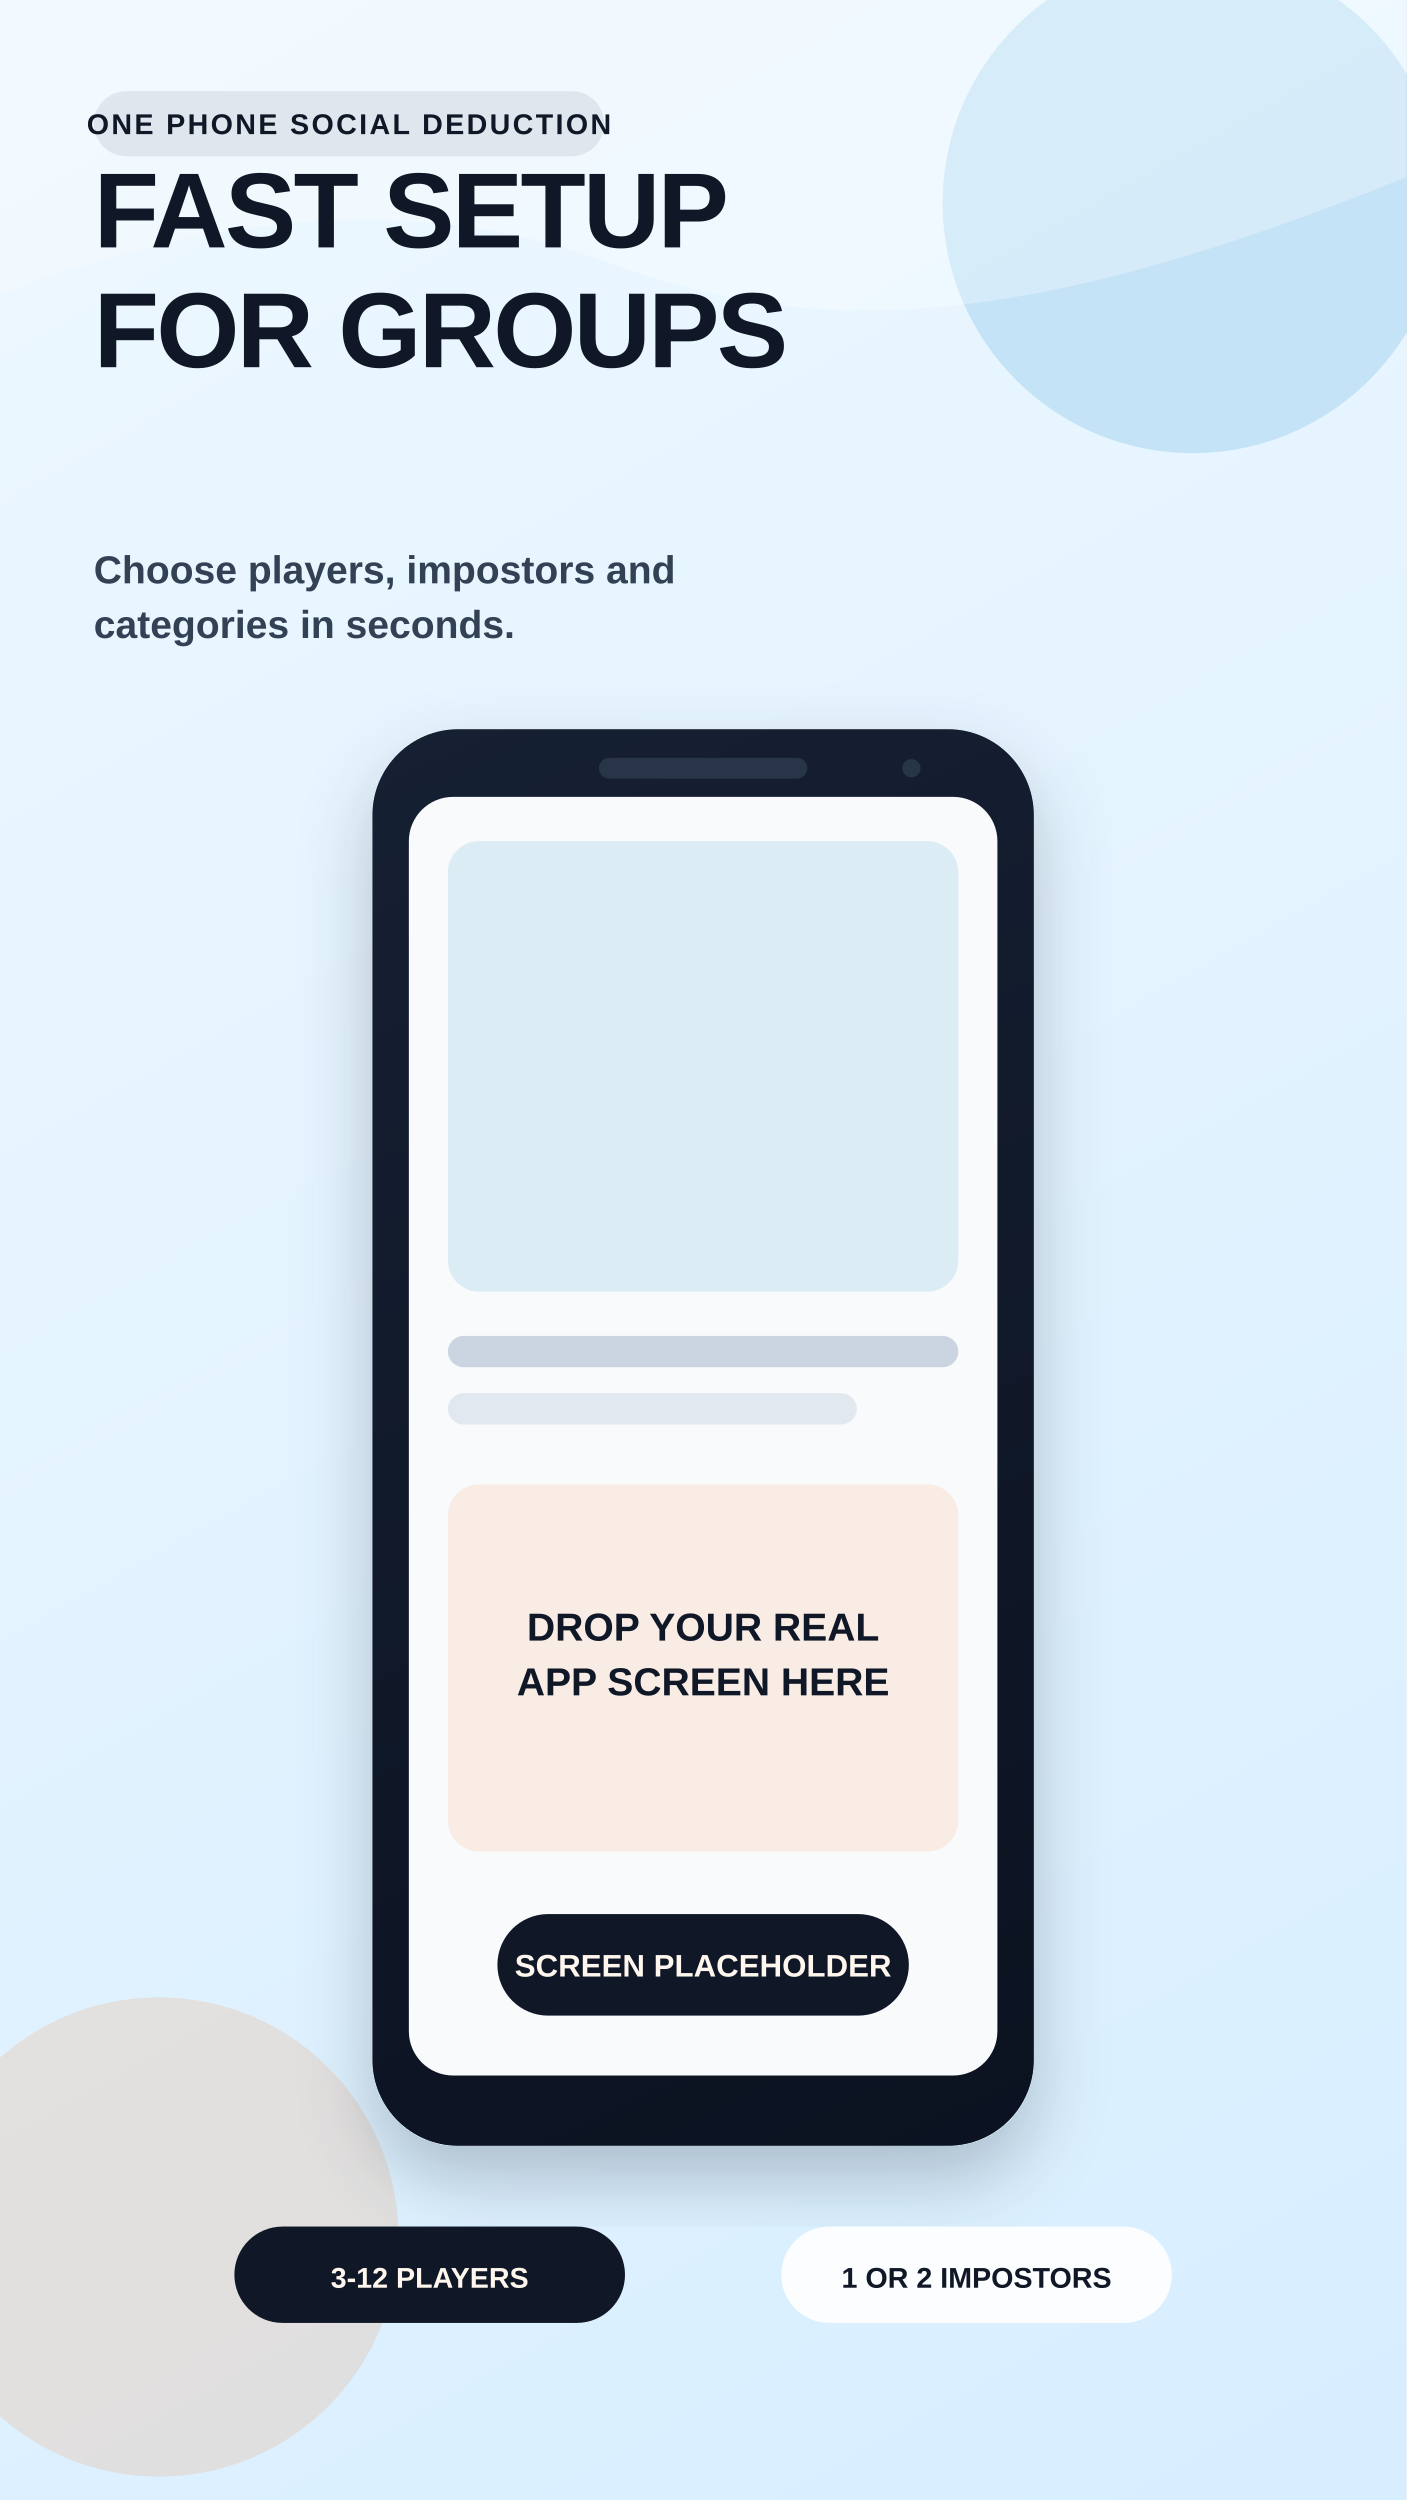
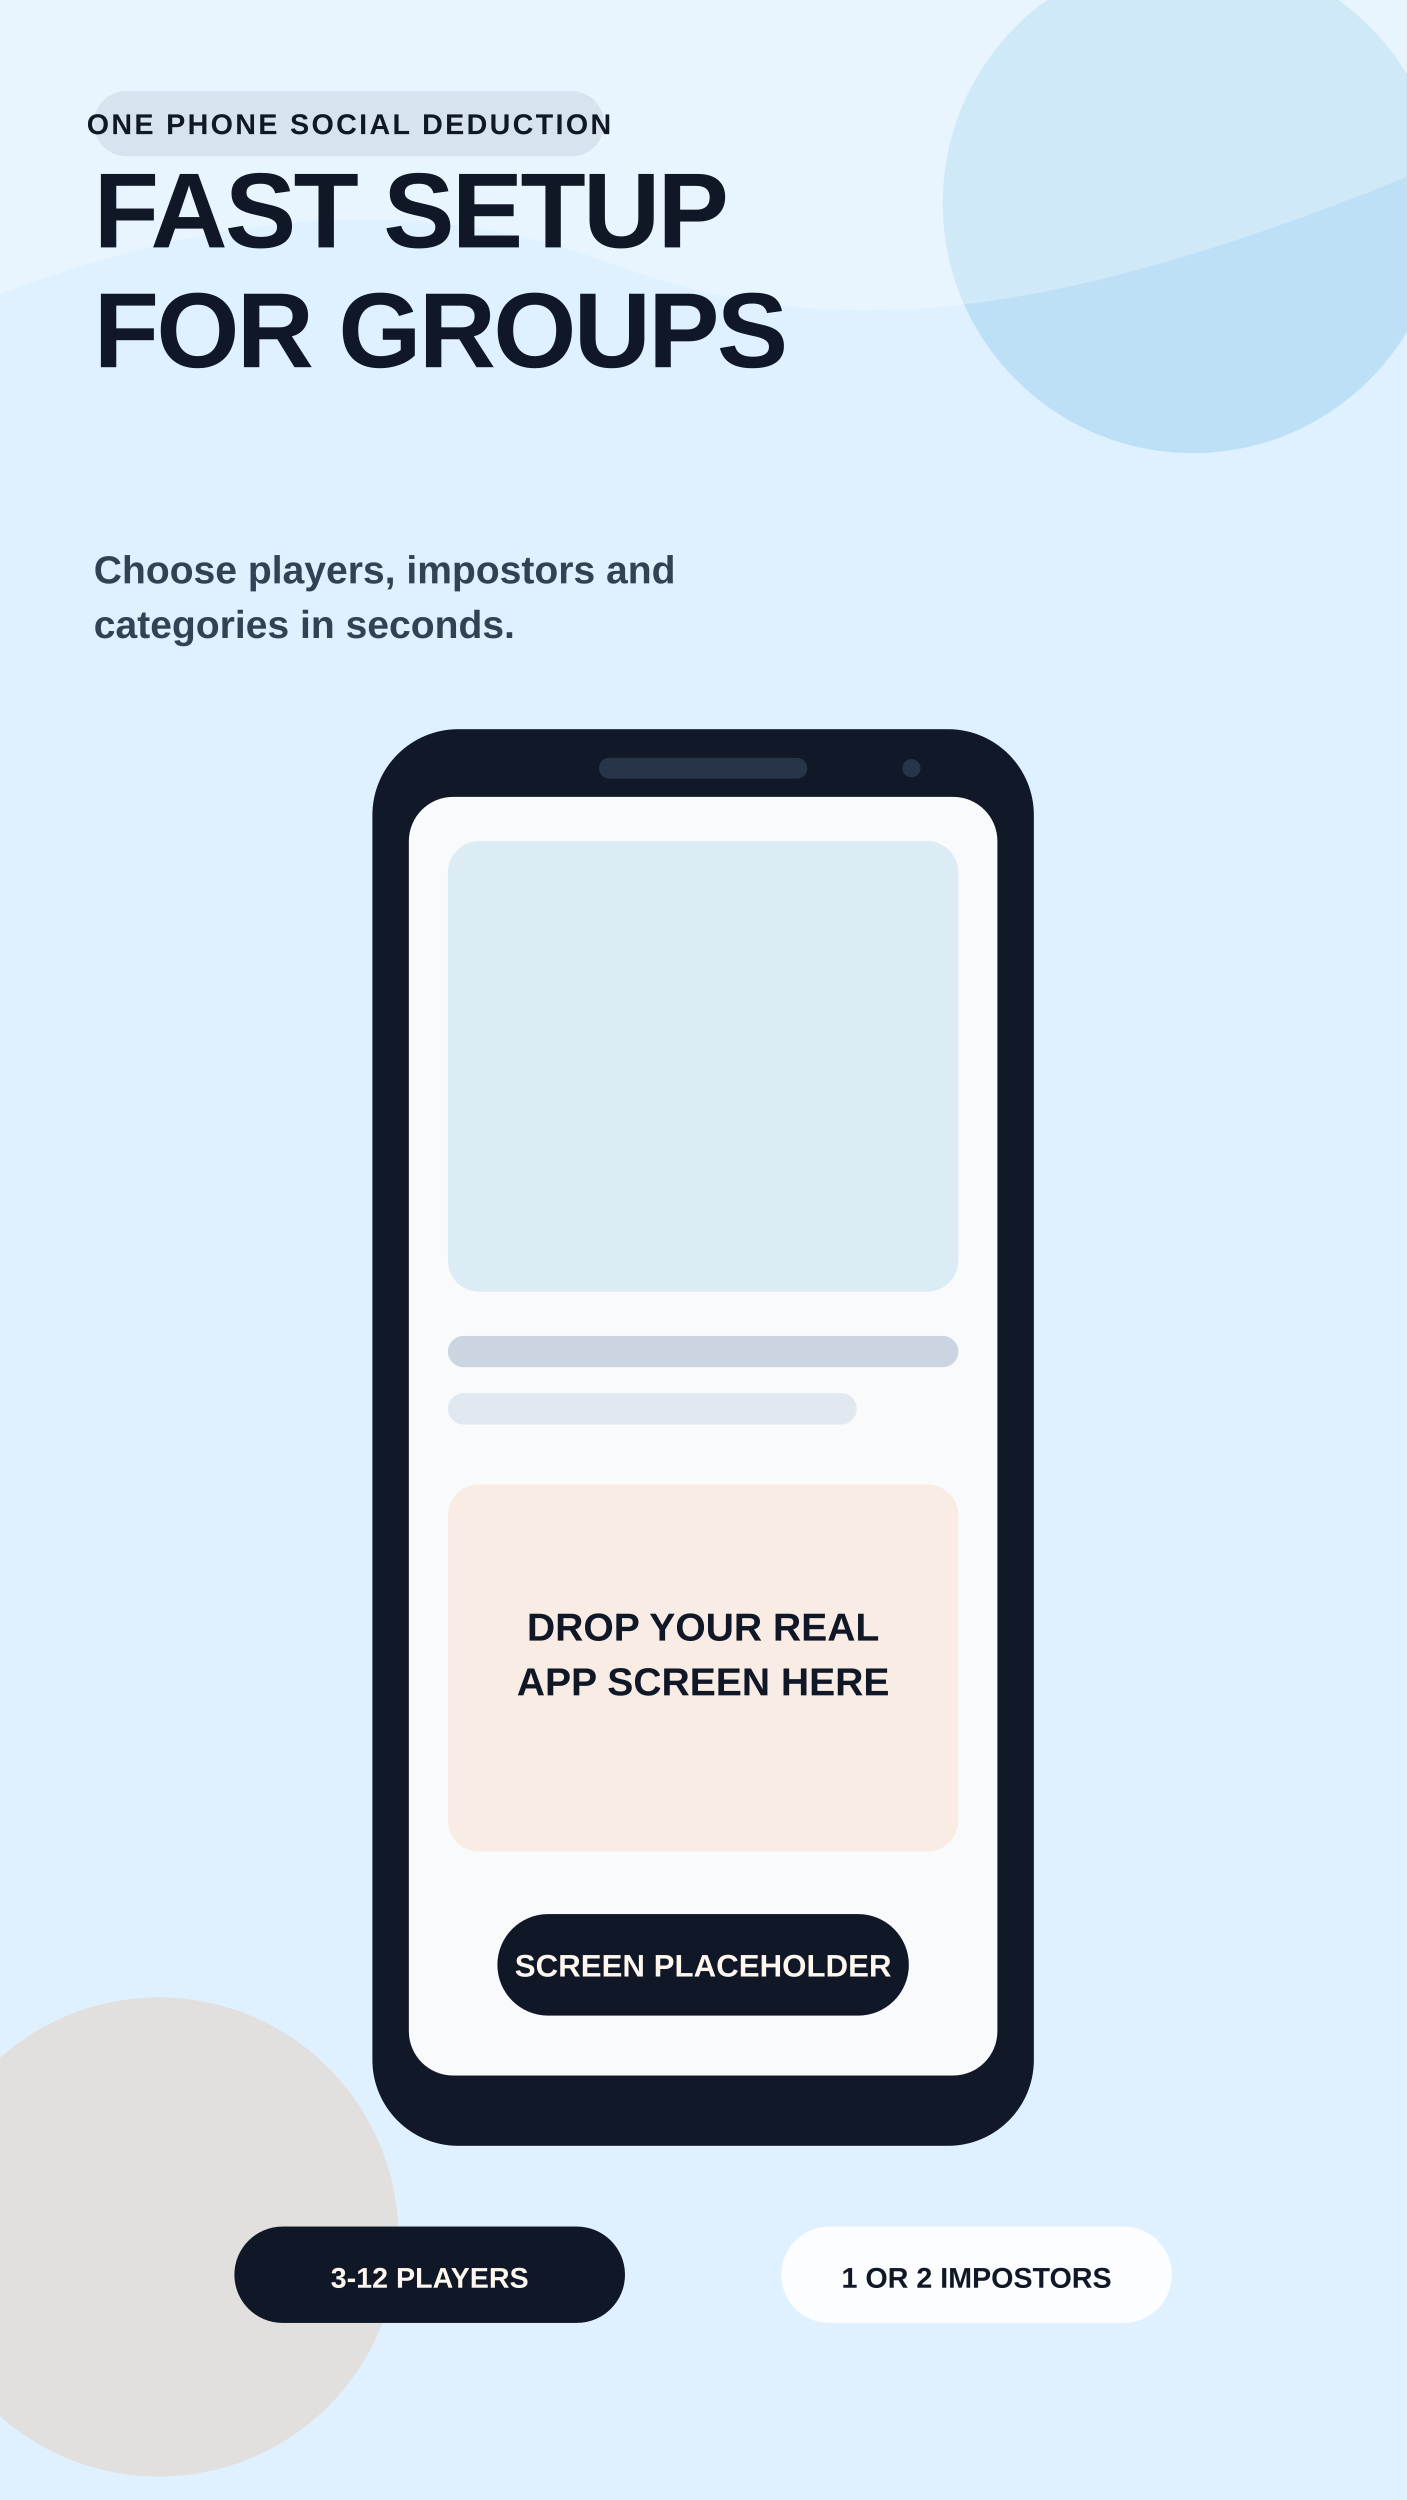
<svg xmlns="http://www.w3.org/2000/svg" width="1080" height="1920" viewBox="0 0 1080 1920" fill="none">
-   <defs>
-     <linearGradient id="bg" x1="0" y1="0" x2="1080" y2="1920" gradientUnits="userSpaceOnUse">
-       <stop stop-color="#EEF8FF" />
-       <stop offset="1" stop-color="#D7EEFF" />
-     </linearGradient>
-     <linearGradient id="phoneShell" x1="286" y1="560" x2="794" y2="1650" gradientUnits="userSpaceOnUse">
-       <stop stop-color="#162033" />
-       <stop offset="1" stop-color="#0B1220" />
-     </linearGradient>
-     <filter id="shadow" x="220" y="510" width="640" height="1200" filterUnits="userSpaceOnUse" color-interpolation-filters="sRGB">
-       <feFlood flood-opacity="0" result="BackgroundImageFix" />
-       <feColorMatrix in="SourceAlpha" type="matrix" values="0 0 0 0 0 0 0 0 0 0 0 0 0 0 0 0 0 0 127 0" result="hardAlpha" />
-       <feOffset dy="26" />
-       <feGaussianBlur stdDeviation="28" />
-       <feComposite in2="hardAlpha" operator="out" />
-       <feColorMatrix type="matrix" values="0 0 0 0 0.071 0 0 0 0 0.11 0 0 0 0 0.161 0 0 0 0.24 0" />
-       <feBlend mode="normal" in2="BackgroundImageFix" result="effect1_dropShadow_1_1" />
-       <feBlend mode="normal" in="SourceGraphic" in2="effect1_dropShadow_1_1" result="shape" />
-     </filter>
-   </defs>
-   <rect width="1080" height="1920" fill="url(#bg)" />
+   <rect width="1080" height="1920" fill="#DFF1FF" />
  <circle cx="916" cy="156" r="192" fill="#0284C7" fill-opacity="0.15" />
  <circle cx="122" cy="1718" r="184" fill="#F97316" fill-opacity="0.14" />
  <path d="M0 226C168 162 322 148 468 202C624 260 784 256 1080 136V0H0V226Z" fill="#FFFFFF" fill-opacity="0.28" />
  <rect x="72" y="70" width="392" height="50" rx="25" fill="#101827" fill-opacity="0.08" />
  <text x="268" y="103" text-anchor="middle" fill="#101827" font-family="Bahnschrift, Segoe UI, Arial, sans-serif" font-size="22" font-weight="800" letter-spacing="1.8">ONE PHONE SOCIAL DEDUCTION</text>
  <text x="72" y="190" fill="#101827" font-family="Bahnschrift, Segoe UI, Arial, sans-serif" font-size="82" font-weight="800" letter-spacing="-2">FAST SETUP</text>
  <text x="72" y="282" fill="#101827" font-family="Bahnschrift, Segoe UI, Arial, sans-serif" font-size="82" font-weight="800" letter-spacing="-2">FOR GROUPS</text>
  <text x="72" y="448" fill="#334155" font-family="Bahnschrift, Segoe UI, Arial, sans-serif" font-size="30" font-weight="600">Choose players, impostors and</text>
  <text x="72" y="490" fill="#334155" font-family="Bahnschrift, Segoe UI, Arial, sans-serif" font-size="30" font-weight="600">categories in seconds.</text>
-   <g filter="url(#shadow)">
-     <rect x="286" y="560" width="508" height="1088" rx="66" fill="url(#phoneShell)" />
+   <g id="phone">
+     <rect x="286" y="560" width="508" height="1088" rx="66" fill="#111827" />
    <rect x="314" y="612" width="452" height="982" rx="34" fill="#F8FAFC" />
    <rect x="460" y="582" width="160" height="16" rx="8" fill="#283548" />
    <circle cx="700" cy="590" r="7" fill="#283548" />
    <rect x="344" y="646" width="392" height="346" rx="24" fill="#0284C7" fill-opacity="0.12" />
    <rect x="344" y="1026" width="392" height="24" rx="12" fill="#CBD5E1" />
    <rect x="344" y="1070" width="314" height="24" rx="12" fill="#E2E8F0" />
    <rect x="344" y="1140" width="392" height="282" rx="24" fill="#F97316" fill-opacity="0.10" />
    <rect x="382" y="1470" width="316" height="78" rx="39" fill="#101827" />
    <text x="540" y="1260" text-anchor="middle" fill="#101827" font-family="Bahnschrift, Segoe UI, Arial, sans-serif" font-size="30" font-weight="800">DROP YOUR REAL</text>
    <text x="540" y="1302" text-anchor="middle" fill="#101827" font-family="Bahnschrift, Segoe UI, Arial, sans-serif" font-size="30" font-weight="800">APP SCREEN HERE</text>
    <text x="540" y="1518" text-anchor="middle" fill="#FFF7ED" font-family="Bahnschrift, Segoe UI, Arial, sans-serif" font-size="24" font-weight="800">SCREEN PLACEHOLDER</text>
  </g>
  <rect x="180" y="1710" width="300" height="74" rx="37" fill="#101827" />
  <text x="330" y="1757" text-anchor="middle" fill="#FFF7ED" font-family="Bahnschrift, Segoe UI, Arial, sans-serif" font-size="22" font-weight="800">3-12 PLAYERS</text>
  <rect x="600" y="1710" width="300" height="74" rx="37" fill="#FFFFFF" fill-opacity="0.88" />
  <text x="750" y="1757" text-anchor="middle" fill="#101827" font-family="Bahnschrift, Segoe UI, Arial, sans-serif" font-size="22" font-weight="800">1 OR 2 IMPOSTORS</text>
</svg>
